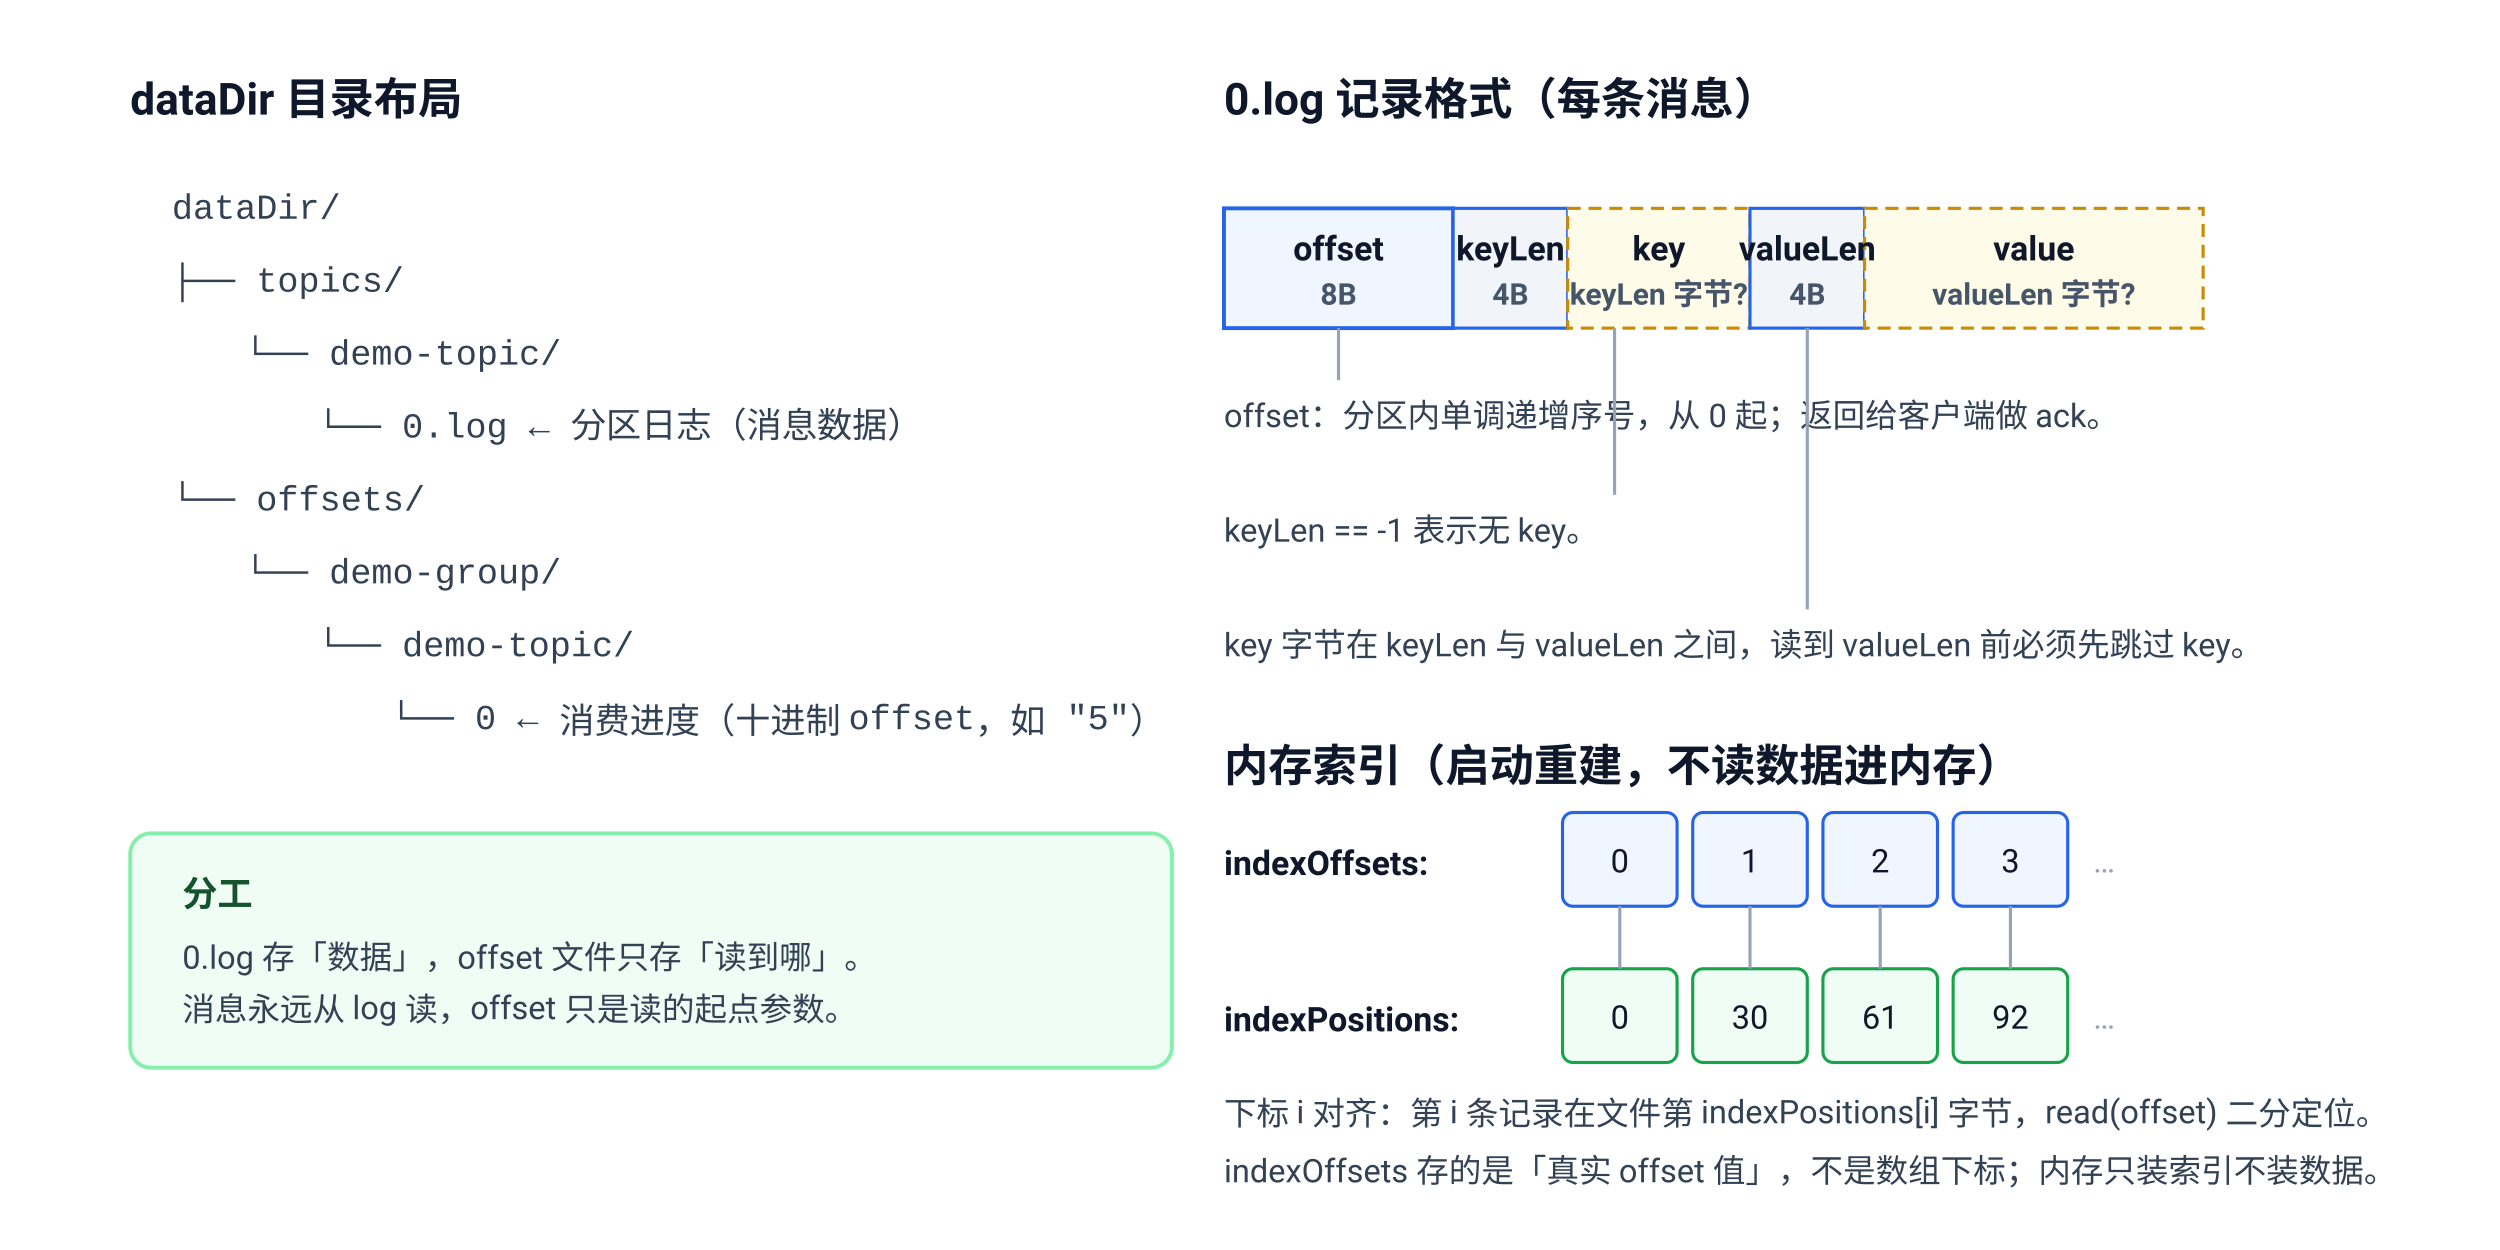
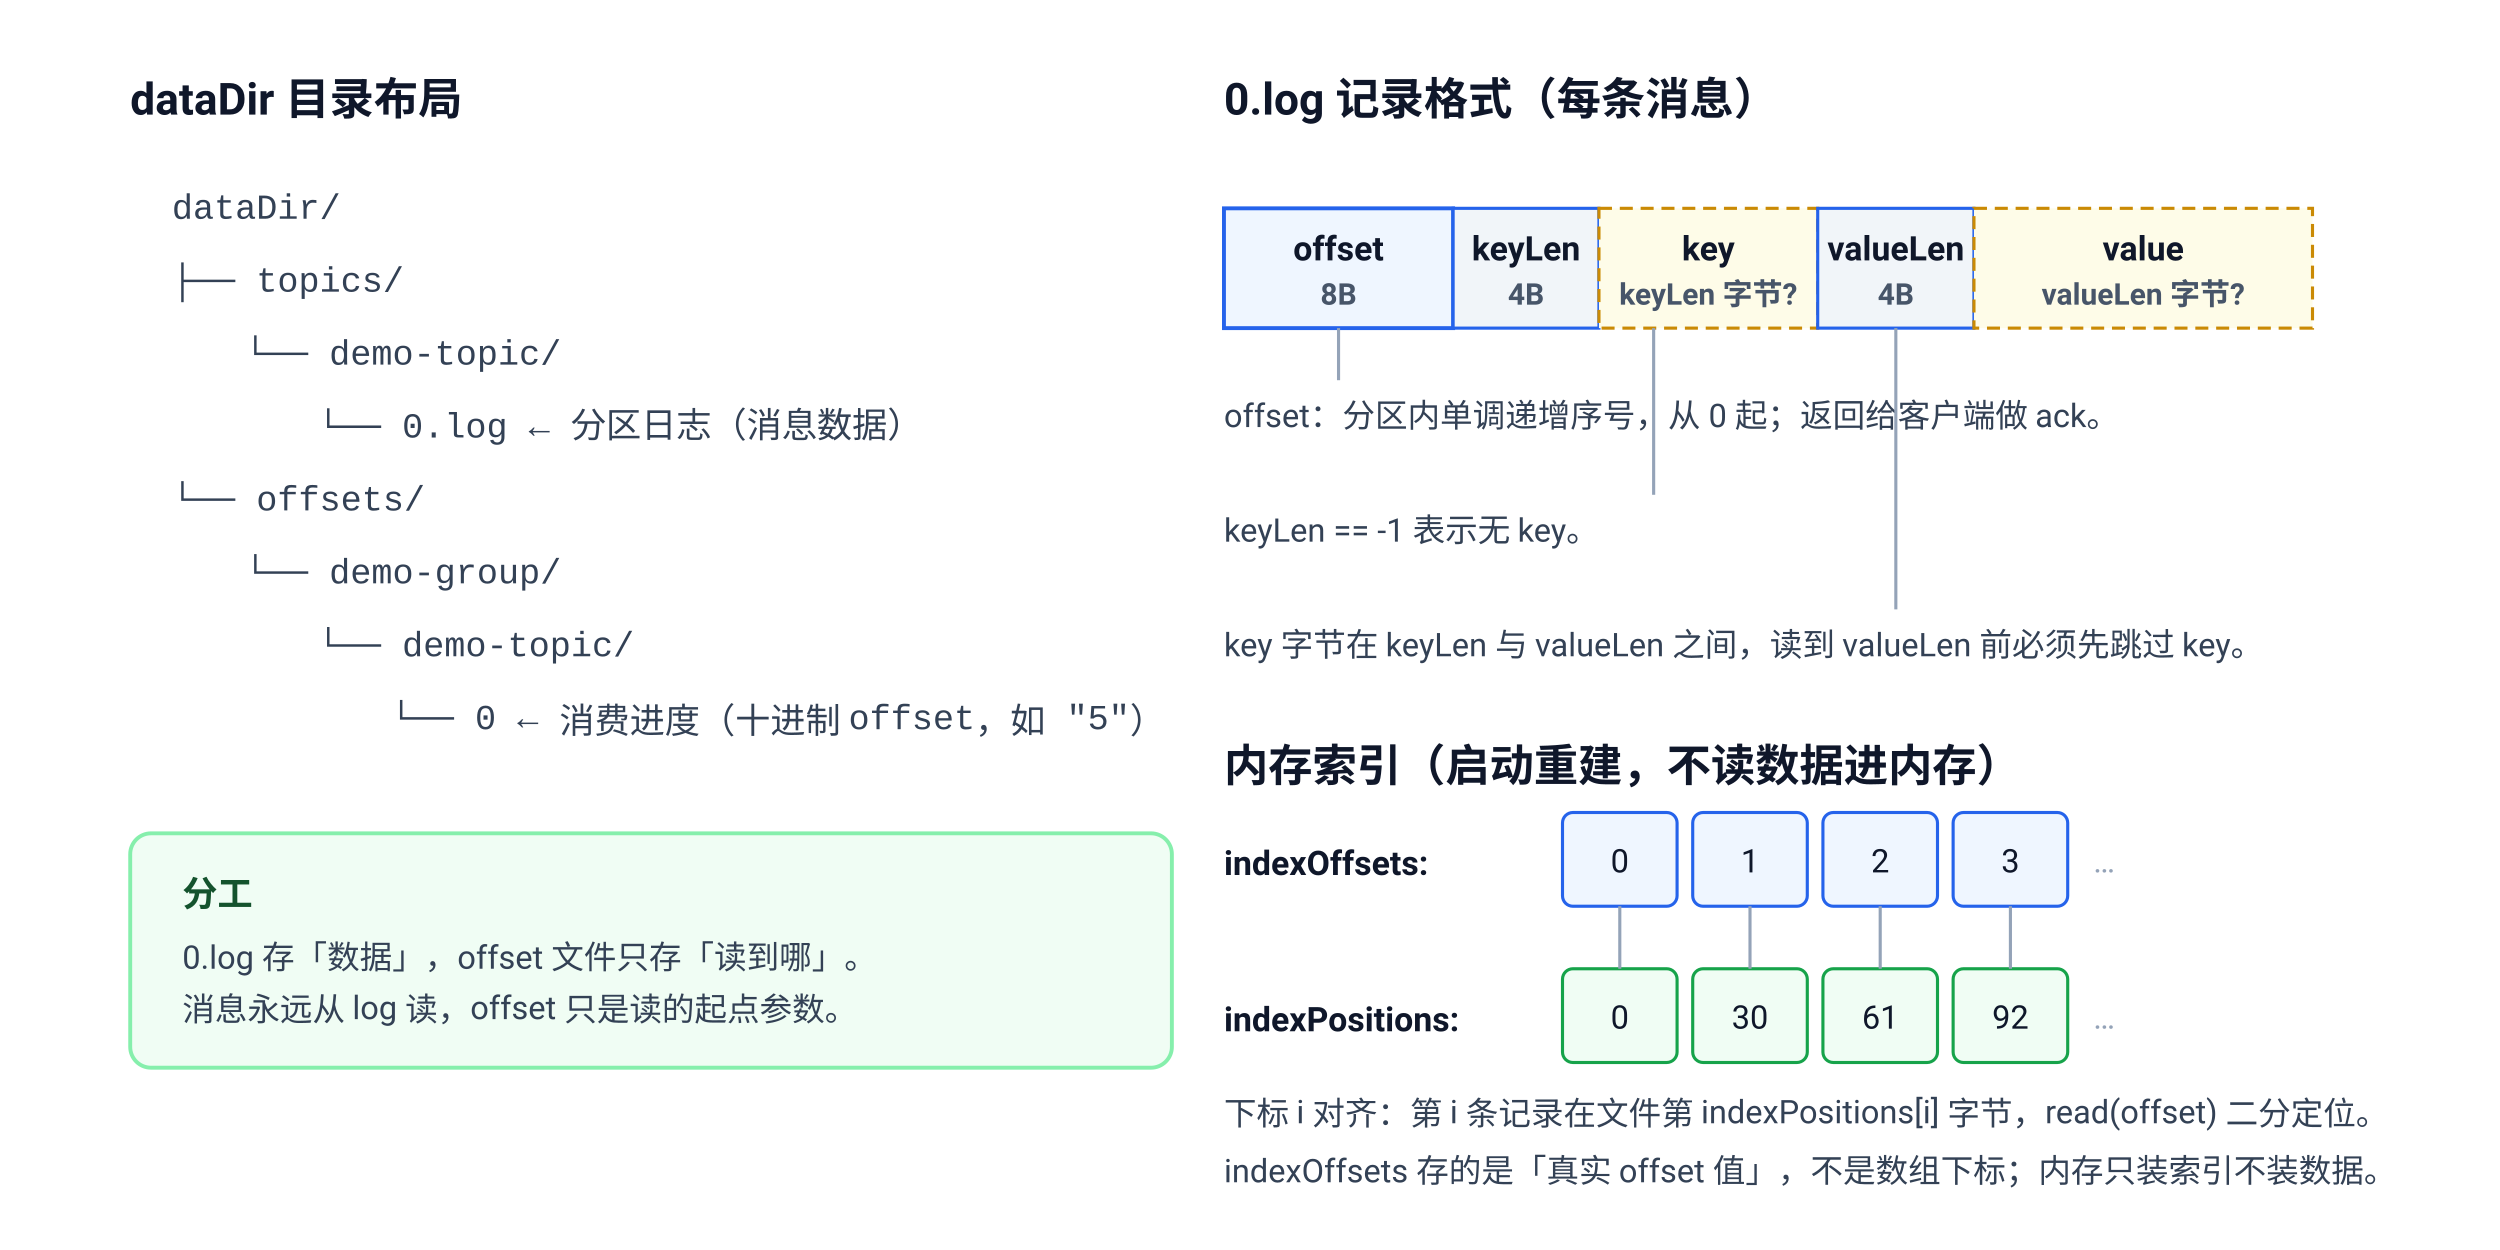
<svg xmlns="http://www.w3.org/2000/svg" width="960" height="480" viewBox="0 0 960 480" font-family="system-ui, -apple-system, 'Segoe UI', Roboto, 'PingFang SC', 'Microsoft YaHei', 'Noto Sans CJK SC', sans-serif">
  <defs>
    <marker id="arr" viewBox="0 0 10 10" refX="9" refY="5" markerWidth="7" markerHeight="7" orient="auto-start-reverse">
      <path d="M 0 0 L 10 5 L 0 10 z" fill="#16a34a" />
    </marker>
  </defs>
  <rect x="0" y="0" width="960" height="480" fill="#ffffff" />
  <text x="50" y="44" font-size="17" font-weight="700" fill="#0f172a">dataDir 目录布局</text>
  <g font-family="Consolas, 'Courier New', monospace" font-size="13.5" fill="#334155">
    <text x="66" y="84">dataDir/</text>
    <text x="66" y="112">├── topics/</text>
    <text x="94" y="140">└── demo-topic/</text>
    <text x="122" y="168">└── 0.log      ← 分区日志（消息数据）</text>
    <text x="66" y="196">└── offsets/</text>
    <text x="94" y="224">└── demo-group/</text>
    <text x="122" y="252">└── demo-topic/</text>
    <text x="150" y="280">└── 0          ← 消费进度（十进制 offset，如 "5"）</text>
  </g>
  <rect x="50" y="320" width="400" height="90" rx="8" fill="#f0fdf4" stroke="#86efac" stroke-width="1.5" />
  <text x="70" y="348" font-size="13.5" font-weight="600" fill="#14532d">分工</text>
  <text x="70" y="372" font-size="12.5" fill="#334155">0.log 存「数据」，offset 文件只存「读到哪」。</text>
  <text x="70" y="392" font-size="12.5" fill="#334155">消息永远从 log 读，offset 只是读的起点参数。</text>
  <text x="470" y="44" font-size="17" font-weight="700" fill="#0f172a">0.log 记录格式（每条消息）</text>
  <g>
    <rect x="470" y="80" width="88" height="46" fill="#eff6ff" stroke="#2563eb" stroke-width="1.5" />
-     <rect x="558" y="80" width="44" height="46" fill="#f1f5f9" stroke="#2563eb" stroke-width="1.2" />
-     <rect x="602" y="80" width="70" height="46" fill="#fefce8" stroke="#ca8a04" stroke-width="1.2" stroke-dasharray="5 3" />
-     <rect x="672" y="80" width="44" height="46" fill="#f1f5f9" stroke="#2563eb" stroke-width="1.2" />
-     <rect x="716" y="80" width="130" height="46" fill="#fefce8" stroke="#ca8a04" stroke-width="1.2" stroke-dasharray="5 3" />
+     <rect x="558" y="80" width="56" height="46" fill="#f1f5f9" stroke="#2563eb" stroke-width="1.2" />
+     <rect x="614" y="80" width="84" height="46" fill="#fefce8" stroke="#ca8a04" stroke-width="1.2" stroke-dasharray="5 3" />
+     <rect x="698" y="80" width="60" height="46" fill="#f1f5f9" stroke="#2563eb" stroke-width="1.2" />
+     <rect x="758" y="80" width="130" height="46" fill="#fefce8" stroke="#ca8a04" stroke-width="1.2" stroke-dasharray="5 3" />
  </g>
  <g font-size="13" fill="#0f172a" text-anchor="middle" font-weight="600">
    <text x="514" y="100">offset</text>
    <text x="514" y="117" font-size="11.5" fill="#475569">8B</text>
-     <text x="580" y="100">keyLen</text>
-     <text x="580" y="117" font-size="11.5" fill="#475569">4B</text>
-     <text x="637" y="100">key</text>
-     <text x="637" y="117" font-size="11.5" fill="#475569">keyLen 字节?</text>
-     <text x="694" y="100">valueLen</text>
-     <text x="694" y="117" font-size="11.5" fill="#475569">4B</text>
-     <text x="781" y="100">value</text>
-     <text x="781" y="117" font-size="11.5" fill="#475569">valueLen 字节?</text>
+     <text x="586" y="100">keyLen</text>
+     <text x="586" y="117" font-size="11.5" fill="#475569">4B</text>
+     <text x="656" y="100">key</text>
+     <text x="656" y="117" font-size="11.5" fill="#475569">keyLen 字节?</text>
+     <text x="728" y="100">valueLen</text>
+     <text x="728" y="117" font-size="11.5" fill="#475569">4B</text>
+     <text x="823" y="100">value</text>
+     <text x="823" y="117" font-size="11.5" fill="#475569">valueLen 字节?</text>
  </g>
  <g font-size="12.5" fill="#334155">
    <line x1="514" y1="126" x2="514" y2="146" stroke="#94a3b8" stroke-width="1.2" />
    <text x="470" y="164">offset：分区内单调递增序号，从 0 起；返回给客户端做 ack。</text>
-     <line x1="620" y1="126" x2="620" y2="190" stroke="#94a3b8" stroke-width="1.2" />
+     <line x1="635" y1="126" x2="635" y2="190" stroke="#94a3b8" stroke-width="1.2" />
    <text x="470" y="208">keyLen == -1 表示无 key。</text>
-     <line x1="694" y1="126" x2="694" y2="234" stroke="#94a3b8" stroke-width="1.2" />
+     <line x1="728" y1="126" x2="728" y2="234" stroke="#94a3b8" stroke-width="1.2" />
    <text x="470" y="252">key 字节在 keyLen 与 valueLen 之间，读到 valueLen 前必须先跳过 key。</text>
  </g>
  <text x="470" y="300" font-size="17" font-weight="700" fill="#0f172a">内存索引（启动重建，不读数据进内存）</text>
  <text x="470" y="336" font-size="13" font-weight="600" fill="#0f172a">indexOffsets:</text>
  <g font-size="12.5" fill="#0f172a" text-anchor="middle">
    <rect x="600" y="312" width="44" height="36" rx="4" fill="#eff6ff" stroke="#2563eb" stroke-width="1.2" />
    <text x="622" y="335">0</text>
    <rect x="650" y="312" width="44" height="36" rx="4" fill="#eff6ff" stroke="#2563eb" stroke-width="1.2" />
    <text x="672" y="335">1</text>
    <rect x="700" y="312" width="44" height="36" rx="4" fill="#eff6ff" stroke="#2563eb" stroke-width="1.2" />
    <text x="722" y="335">2</text>
    <rect x="750" y="312" width="44" height="36" rx="4" fill="#eff6ff" stroke="#2563eb" stroke-width="1.2" />
    <text x="772" y="335">3</text>
    <text x="808" y="335" fill="#94a3b8">…</text>
  </g>
  <text x="470" y="396" font-size="13" font-weight="600" fill="#0f172a">indexPositions:</text>
  <g font-size="12.5" fill="#0f172a" text-anchor="middle">
    <rect x="600" y="372" width="44" height="36" rx="4" fill="#f0fdf4" stroke="#16a34a" stroke-width="1.2" />
    <text x="622" y="395">0</text>
    <rect x="650" y="372" width="44" height="36" rx="4" fill="#f0fdf4" stroke="#16a34a" stroke-width="1.2" />
    <text x="672" y="395">30</text>
    <rect x="700" y="372" width="44" height="36" rx="4" fill="#f0fdf4" stroke="#16a34a" stroke-width="1.2" />
    <text x="722" y="395">61</text>
    <rect x="750" y="372" width="44" height="36" rx="4" fill="#f0fdf4" stroke="#16a34a" stroke-width="1.2" />
    <text x="772" y="395">92</text>
    <text x="808" y="395" fill="#94a3b8">…</text>
  </g>
  <line x1="622" y1="348" x2="622" y2="372" stroke="#94a3b8" stroke-width="1.2" />
  <line x1="672" y1="348" x2="672" y2="372" stroke="#94a3b8" stroke-width="1.2" />
  <line x1="722" y1="348" x2="722" y2="372" stroke="#94a3b8" stroke-width="1.2" />
  <line x1="772" y1="348" x2="772" y2="372" stroke="#94a3b8" stroke-width="1.2" />
  <text x="470" y="432" font-size="12.5" fill="#334155">下标 i 对齐：第 i 条记录在文件第 indexPositions[i] 字节，read(offset) 二分定位。</text>
  <text x="470" y="454" font-size="12.5" fill="#334155">indexOffsets 存的是「真实 offset 值」，不是数组下标；内存只装索引不装数据。</text>
</svg>
